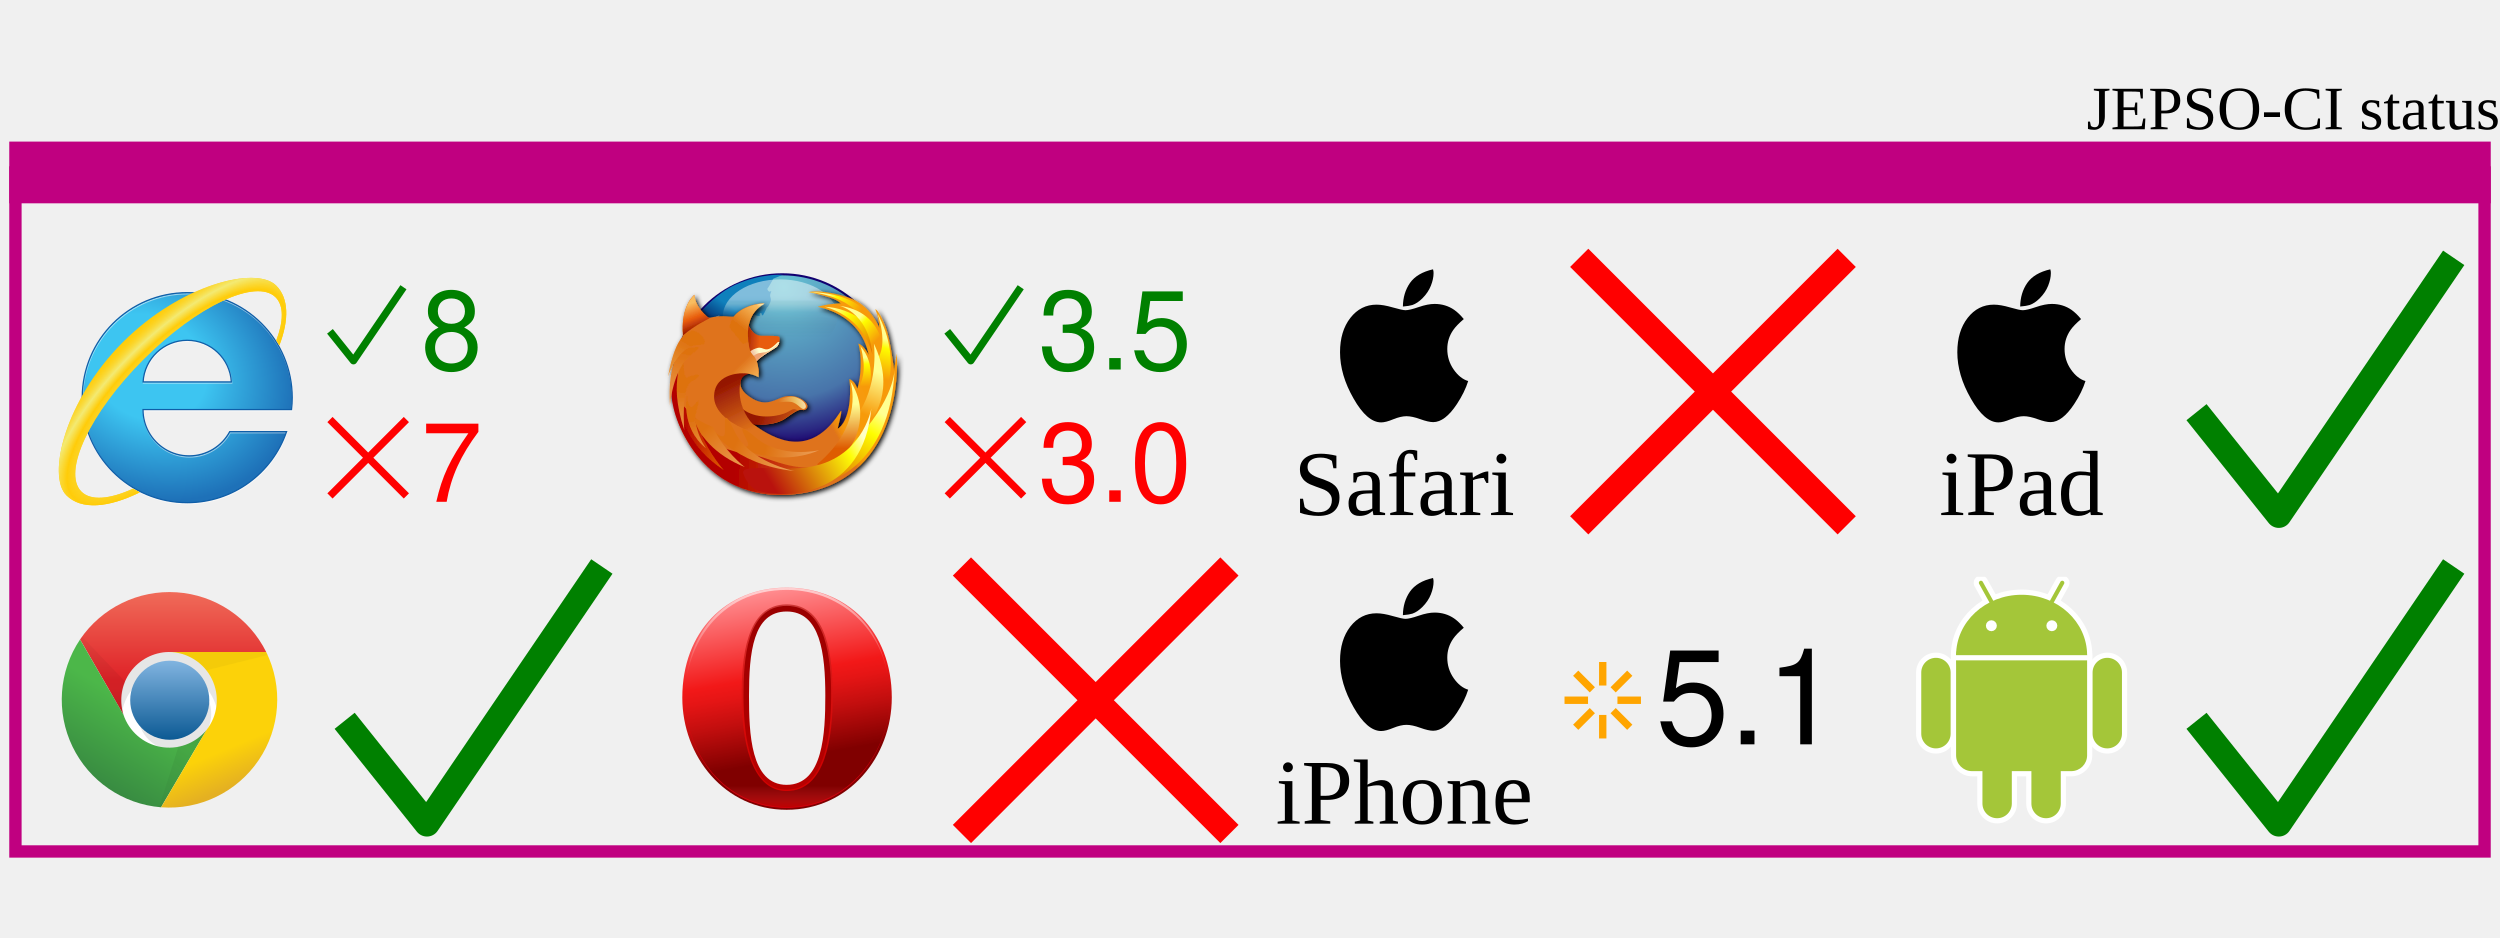
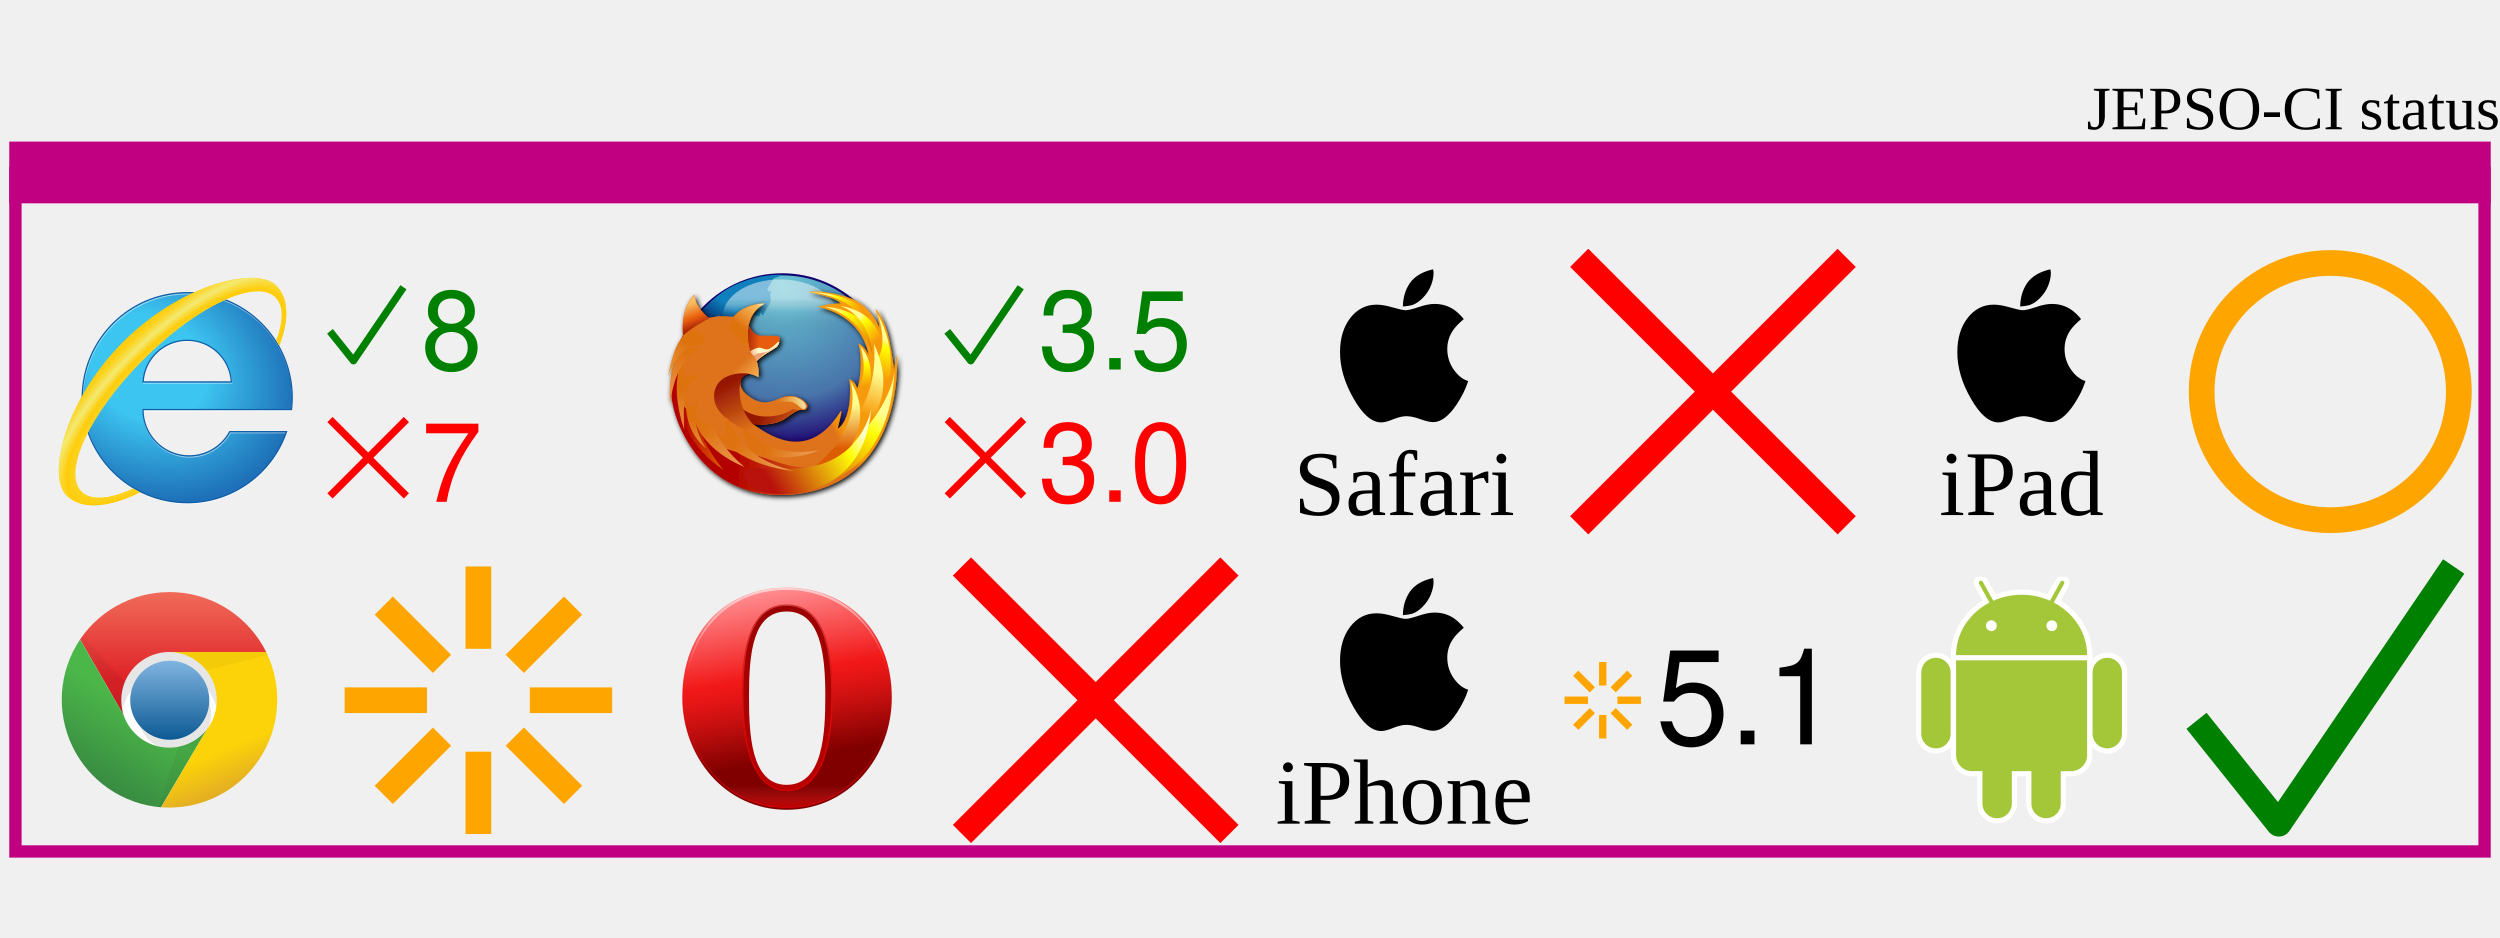
<svg xmlns="http://www.w3.org/2000/svg" xmlns:xlink="http://www.w3.org/1999/xlink" width="320" height="120" viewBox="0 0 405 130">
  <text x="405" y="10" style="font-size: 10; text-anchor: end">JEPSO-CI status</text>
  <line x1="1.5" x2="403.5" y1="17" y2="17" style="stroke: #C00080; stroke-width: 10px;" />
  <rect x="2.5" width="400" y="17" height="110" style="stroke: #C00080; stroke-width: 2px; fill: none;" />
  <svg x="2.5" y="27.5" width="400" height="100" viewBox="0 0 400 100">
    <svg x="5" y="5" width="40" height="40" viewBox="0 0 109.4 100.775">
      <defs>
        <radialGradient id="ie-logo-3275" gradientUnits="userSpaceOnUse" gradientTransform="matrix(0.869,0.4949,-0.4095,0.7191,90.1259,-29.9967)" cx="157.011" cy="169.838" r="175.426">
          <stop style="stop-color:#3DC5F1" offset="0.4" />
          <stop style="stop-color:#1E71B8" offset="1" />
        </radialGradient>
        <radialGradient id="ie-logo-3277" gradientUnits="userSpaceOnUse" gradientTransform="matrix(0.7101,0.7041,-1.8774,1.8936,417.7134,-296.0714)" cx="171.779" cy="195.98" r="78.794">
          <stop style="stop-color:#FFCC09" offset="0.6" />
          <stop style="stop-color:#F2ED7E;stop-opacity:0.96" offset="0.8" />
          <stop style="stop-color:#FFCC09;stop-opacity:0" offset="1" />
        </radialGradient>
        <radialGradient id="ie-logo-3279" gradientUnits="userSpaceOnUse" gradientTransform="matrix(0.7015,0.7127,-1.8844,1.8549,441.4625,-309.2913)" cx="188.84" cy="204.358" r="89.173">
          <stop style="stop-color:#F2ED7E;stop-opacity:0" offset="0.5" />
          <stop style="stop-color:#FFCC09" offset="0.7" />
          <stop style="stop-color:#F2ED7E;stop-opacity:0.9" offset="0.8" />
          <stop style="stop-color:#FFCC09;stop-opacity:0" offset="1" />
        </radialGradient>
      </defs>
      <g transform="translate(15.74869,-265.3015)">
        <g transform="matrix(0.3846221,0,0,0.3846221,-30.92626,239.595)">
          <g>
            <path style="fill:url(#ie-logo-3275)" d="m 204.013,271.924 c -20.214,0 -37.787,-11.293 -46.766,-27.908 -4.052,-7.502 -6.356,-16.09 -6.356,-25.215 v -0.244 h 0.005 106.233 64.823 c 0.508,-4.504 0.795,-9.072 0.795,-13.711 0,-66.792 -54.145,-120.935 -120.936,-120.935 -66.792,0 -120.937,54.144 -120.937,120.935 0,66.791 54.145,120.936 120.937,120.936 53.076,0 98.134,-34.207 114.413,-81.766 h -65.447 c -8.977,16.615 -26.552,27.908 -46.764,27.908 z m -2.201,-133.177 c 27.136,0 49.306,21.229 50.829,47.983 h -101.66 c 1.523,-26.754 23.694,-47.983 50.831,-47.983 z" />
            <g style="opacity:0.5">
              <path d="m 204.429,273.173 c -20.213,0 -37.786,-11.293 -46.766,-27.908 -4.052,-7.502 -6.356,-16.09 -6.356,-25.215 v -0.244 h 0.005 106.232 64.823 c 0.508,-4.504 0.795,-9.072 0.795,-13.711 0,-66.792 -54.145,-120.935 -120.936,-120.935 -66.791,0 -120.934,54.143 -120.934,120.935 0,66.791 54.145,120.936 120.936,120.936 53.076,0 98.134,-34.207 114.413,-81.766 h -65.447 c -8.978,16.615 -26.553,27.908 -46.765,27.908 z m -2.201,-133.177 c 27.136,0 49.306,21.229 50.829,47.983 h -101.66 c 1.524,-26.754 23.694,-47.983 50.831,-47.983 z" style="fill:none;stroke:#ffffff;stroke-width:1.5" />
            </g>
            <path d="m 204.013,271.924 c -20.214,0 -37.787,-11.293 -46.766,-27.908 -4.052,-7.502 -6.356,-16.09 -6.356,-25.215 v -0.244 h 0.005 106.233 64.823 c 0.508,-4.504 0.795,-9.072 0.795,-13.711 0,-66.792 -54.145,-120.935 -120.936,-120.935 -66.792,0 -120.937,54.144 -120.937,120.935 0,66.791 54.145,120.936 120.937,120.936 53.076,0 98.134,-34.207 114.413,-81.766 h -65.447 c -8.977,16.615 -26.552,27.908 -46.764,27.908 z m -2.201,-133.177 c 27.136,0 49.306,21.229 50.829,47.983 h -101.66 c 1.523,-26.754 23.694,-47.983 50.831,-47.983 z" style="fill:none;stroke:#0f5ea8;stroke-width:1.5" />
          </g>
          <path d="m 139.395,309.66 c -26.71,12.176 -48.584,14.281 -59.485,3.379 -22.308,-22.309 9.694,-90.48 71.479,-152.265 61.785,-61.784 129.958,-93.787 152.265,-71.479 9.521,9.522 9.119,27.415 0.759,49.583 1.224,1.896 2.398,3.824 3.518,5.789 11.229,-29.285 11.103,-54.192 -3.663,-68.957 -22.891,-22.891 -109.786,-1.605 -176.507,65.118 -66.723,66.723 -87.764,153.861 -65.12,176.506 17.253,17.254 48.578,14.289 84.533,-3.396 -2.651,-1.334 -5.243,-2.764 -7.779,-4.278 z" style="fill:#ffcc09" />
          <path style="fill:url(#ie-logo-3279)" d="m 139.395,309.66 c -26.71,12.176 -48.584,14.281 -59.485,3.379 -22.308,-22.309 9.694,-90.48 71.479,-152.265 61.785,-61.784 129.958,-93.787 152.265,-71.479 9.521,9.522 9.119,27.415 0.759,49.583 1.224,1.896 2.398,3.824 3.518,5.789 11.229,-29.285 11.103,-54.192 -3.663,-68.957 -22.891,-22.891 -109.786,-1.605 -176.507,65.118 -66.723,66.723 -87.764,153.861 -65.12,176.506 17.253,17.254 48.578,14.289 84.533,-3.396 -2.651,-1.334 -5.243,-2.764 -7.779,-4.278 z" />
        </g>
      </g>
    </svg>
    <svg x="50" y="0" width="50" height="50" viewBox="0 0 350 300" style="font-family: Helvetica;">
      <svg x="0" y="0" version="1.1" width="100" height="150" viewBox="0 0 60 60">
        <path d="M 4 34 L 20 54 L 54 4" style="stroke: green; stroke-width:5px; fill: none; stroke-linejoin: round" />
      </svg>
      <text x="110" y="125" style="font-size:125px; fill: green;">8</text>
      <svg x="0" y="150" version="1.1" height="150" width="100" viewBox="0 0 60 60">
        <path d="M 4 4 L 56 56 M 56 4 L 4 56" style="stroke: red; stroke-width:5px; fill: none; stroke-linejoin: round" />
      </svg>
      <text x="110" y="275" style="font-size:125px; fill: red;">7</text>
    </svg>
    <svg x="5" y="55" width="40" height="40" version="1.1" viewBox="0 0 256 256">
      <defs>
        <linearGradient id="blueFade" x1="0%" y1="0%" x2="0%" y2="100%">
          <stop offset="0%" stop-color="#81b4e0" />
          <stop offset="100%" stop-color="#0c5a94" />
        </linearGradient>
        <linearGradient id="redFade" gradientUnits="userSpaceOnUse" x1="128" y1="16" x2="128" y2="107">
          <stop offset="0%" stop-color="#f06b59" />
          <stop offset="100%" stop-color="#df2227" />
        </linearGradient>
        <linearGradient id="greenFade" gradientUnits="userSpaceOnUse" x1="72" y1="225" x2="118" y2="149">
          <stop offset="0%" stop-color="#388b41" />
          <stop offset="100%" stop-color="#4cb749" />
        </linearGradient>
        <linearGradient id="yellowFade" gradientUnits="userSpaceOnUse" x1="187" y1="220" x2="138" y2="102">
          <stop offset="0%" stop-color="#e4b022" />
          <stop offset="30%" stop-color="#fcd209" />
        </linearGradient>
        <linearGradient id="redShadow" gradientUnits="userSpaceOnUse" x1="80" y1="140" x2="80" y2="60">
          <stop offset="0%" stop-color="black" stop-opacity=".15" />
          <stop offset="30%" stop-color="black" stop-opacity=".06" />
          <stop offset="100%" stop-color="black" stop-opacity=".03" />
        </linearGradient>
        <linearGradient id="greenShadow" gradientUnits="userSpaceOnUse" x1="164" y1="161" x2="109" y2="217">
          <stop offset="0%" stop-color="black" stop-opacity=".15" />
          <stop offset="30%" stop-color="black" stop-opacity=".06" />
          <stop offset="100%" stop-color="black" stop-opacity=".03" />
        </linearGradient>
        <linearGradient id="yellowShadow" gradientUnits="userSpaceOnUse" x1="139" y1="179" x2="147" y2="100">
          <stop offset="0%" stop-color="black" stop-opacity=".15" />
          <stop offset="30%" stop-color="black" stop-opacity=".06" />
          <stop offset="100%" stop-color="black" stop-opacity=".03" />
        </linearGradient>
      </defs>
      <circle cx="128" cy="128" r="110" fill="white" />
      <path fill="black" fill-opacity=".1" d="M 198 148 A 70 70 0 0 0 58 148 L 78 148 A 50 50 0 0 1 178 148" />
      <circle fill="black" fill-opacity=".1" cx="133" cy="142" r="38" />
      <circle cx="50%" cy="50%" r="41" fill="url(#blueFade)" />
      <path fill="url(#redFade)" d="M 228 78 A 112 112 0 0 0 35 65 L 80 143 A 50 50 0 0 1 127 78" />
      <path fill="url(#greenFade)" d="M 35 65 A 112 112 0 0 0 119 239 L 166 159 A 50 50 0 0 1 80 143" />
      <path fill="url(#yellowFade)" d="M 119 239 A 112 112 0 0 0 228 78 L 127 78 A 50 50 0 0 1 166 159" />
      <path fill="url(#redShadow)" d="M 35 65 L 80 143 A 50 50 0 0 1 82 109 L 37 62" />
      <path fill="url(#greenShadow)" d="M 119 239 L 166 159 A 50 50 0 0 1 137 176 L 117 239" />
      <path fill="url(#yellowShadow)" d="M 228 78 L 127 78 A 50 50 0 0 1 166 97 L 230 81" />
    </svg>
    <svg x="50" y="50" version="1.1" width="50" height="50" viewBox="0 0 60 60">
-       <path d="M 4 34 L 20 54 L 54 4" style="stroke: green; stroke-width:5px; fill: none; stroke-linejoin: round" />
+       <path d="M 4 30 L 20 30 M 40 30 L 56 30 M 30 4 L 30 20 M 30 40 L 30 56 M 11.6 11.6 L 22.93 22.93 M 37.07 37.07 L 48.4 48.4 M 48.4 11.6 L 37.07 22.93 M 22.93 37.07 L 11.6 48.4" style="stroke: orange; stroke-width:5px; fill: none; stroke-linejoin: round">
+         <animateTransform attributeName="transform" begin="0s" dur="4s" type="rotate" from="0 30 30" to="360 30 30" repeatCount="indefinite" />
+       </path>
    </svg>
    <svg x="105" y="5" width="40" height="40" viewBox="0 0 132.72 127.219">
      <g>
        <g>
          <ellipse fill="#110070" cx="63.755" cy="59.375" rx="59.336" ry="59.375" />
          <radialGradient id="firefox-logo-61" cx="64.569" cy="7.227" r="104.221" fx="64.569" fy="7.227" gradientUnits="userSpaceOnUse">
            <stop offset="0" style="stop-color:#67C5D5" />
            <stop offset="0.576" style="stop-color:#4874AA" />
            <stop offset="0.749" style="stop-color:#2A2781" />
            <stop offset="0.815" style="stop-color:#1B006D" />
            <stop offset="1" style="stop-color:#596AAD" />
          </radialGradient>
          <ellipse fill="url(#firefox-logo-61)" cx="63.755" cy="59.375" rx="58.215" ry="58.254" />
          <g>
            <linearGradient id="firefox-logo-70" gradientUnits="userSpaceOnUse" x1="38" y1="19" x2="29" y2="33">
              <stop offset="0" style="stop-color:#0F80BC" />
              <stop offset="0.3" style="stop-color:#0A5F9E" />
              <stop offset="1" style="stop-color:#00145A" />
            </linearGradient>
            <path fill="url(#firefox-logo-70)" d="M38.752,6.095 c-10.573,4.747-18.551,14.531-18.551,14.531s0.938,2.145,1.265,1.987c0.33-0.156-2.361,5.628-0.386,5.954 c1.985,0.325,7.696-3.578,6.637-3.22c-1.056,0.356,0.595-2.112,0.595-2.112s2.972-1.318,1.214,0.202 c-1.743,1.511,2.318,0.187,2.255,0.496c-0.064,0.311,0.525,1.147,0.525,1.147s-1.393,1.494,0.406,0.892 c6.172-2.075,0.812,1.779,0.812,1.779l0.106,1.312l2.67,0.464l1.578-0.15c0,0,1.381-2.436,1.914-3.098 c0.535-0.663,1.028-3.284,1.028-3.284s0.803-0.084-0.213-0.468c-1.016-0.385,0.972-1.583,1.886-1.434l4.303-1.336 c0.138,0.068,0.292,0.103,0.47,0.082c0.985-0.114,0.489,1.603,1.294,2.25c0.796,0.644,2.627,1.264,3.283,0.469 c-0.784-0.594,0.674-2.011,0.86-0.751c0.187,1.249,0.767,0.723,0.767,0.723s1.543-2.654,2.036-4.177 c0.27,0.377,2.788-3.309,2.025-5.067c-0.771-1.78,0.479-3.456,0.34-3.715c-0.143-0.256-0.896,0.528-0.34,0.34 c0.561-0.192-1.589,0.772-1.874-2.061c-0.288-2.89-0.707,0.243-0.985,1.169c0.377,1.508,4.29-6.093,4.29-6.093l5.044-2.057 C64.006,0.873,52.525-0.088,38.752,6.095z" />
          </g>
          <linearGradient id="firefox-logo-71" gradientUnits="userSpaceOnUse" x1="62.652" y1="34.546" x2="62.652" y2="11.895">
            <stop offset="0" style="stop-color:#000000" stop-opacity="0" />
            <stop offset="0.6" style="stop-color:#C4E0E3" stop-opacity="0.2" />
            <stop offset="0.8" style="stop-color:#C4E0E3" />
            <stop offset="0.85" style="stop-color:#CDE5E8" />
            <stop offset="0.9" style="stop-color:#E8F4F7" />
            <stop offset="1" style="stop-color:#F2FAFC" />
          </linearGradient>
          <ellipse opacity="0.5" fill="url(#firefox-logo-71)" cx="62.652" cy="23.271" rx="30.825" ry="19.971" />
        </g>
        <filter id="blurshadow" x="-25%" y="-25%" width="150%" height="150%">
          <feGaussianBlur in="SourceAlpha" stdDeviation="1.5" result="blur" />
          <feOffset dx="1" dy="1" in="blur" result="shift" />
          <feMerge>
            <feMergeNode in="shift" />
            <feMergeNode in="SourceGraphic" />
          </feMerge>
        </filter>
        <g filter="url(#blurshadow)">
          <g>
            <linearGradient id="firefox-logo-74" gradientUnits="userSpaceOnUse" x1="64.478" y1="56.301" x2="78.466" y2="48.085">
              <stop offset="0" style="stop-color:#DF731B" />
              <stop offset="0.545" style="stop-color:#DF731B" />
              <stop offset="0.701" style="stop-color:#EC8811" />
              <stop offset="0.859" style="stop-color:#F4950B" />
              <stop offset="1" style="stop-color:#F79A09" />
            </linearGradient>
            <path fill="url(#firefox-logo-74)" d="M125.321,43.084l-1.426,9.15c0,0-2.039-16.94-4.538-23.273 c-3.83-9.704-5.534-9.626-5.545-9.612c2.565,6.519,2.1,10.021,2.1,10.021s-4.545-12.387-16.562-16.328 c-14.232-4.665-21.482-2.979-21.428-2.914c0.054,0.066,14.709,2.562,17.308,6.133c0,0-6.225,0-12.42,1.785 c-0.28,0.08,22.793,2.882,27.51,25.938c0,0-2.529-5.277-5.657-6.173c2.057,6.258,1.529,18.133-0.43,24.035 c-0.252,0.759-0.51-3.281-4.369-5.021c1.236,8.857-0.074,22.905-6.219,26.775c-0.479,0.301,3.852-13.868,0.871-8.39 c-17.797,27.287-38.956,11.04-47.538,5.249c6.888,1.688,14.205,0.472,18.441-2.423c4.275-2.922,6.804-5.058,9.075-4.553 c2.27,0.507,3.781-1.771,2.018-3.792c-1.765-2.025-6.051-4.808-11.849-3.291c-4.089,1.071-9.156,5.595-16.891,1.014 c-6.599-3.91-6.554-7.085-6.554-9.108c0-2.024,1.8-5.1,5.076-4.595c2.934,0.453,1.388-1.27,4.545,0 c0.86,0.346-0.086-4.129-1.31-6.996c2.357-4.919,10.004-6.381,10.575-6.812c1.034-0.782,0.465-1.172,0.818-2.35 c0.33-1.097,0.541-4.062-8.017-3.243c-3.938,0.377-6.443-4.726-7.264-5.965c0.266-1.577,0.693-3.018,1.271-4.338 c0.587-1.203,1.228-2.305,1.868-3.139c0.2-0.261,0.374-0.49,0.532-0.703c1.276-1.488,2.842-2.76,4.722-3.818 c0.981-0.554-10.969-0.035-16.346,6.974c-1.443,0.188-3.423-0.228-5.636-0.228c-2.774,0-4.953,0.303-6.97,0.81 c-0.323,0.081-0.844,0.037-1.481-0.115c-1.775-1.839-6.797-6.259-7.027-12.254c0,0-7.302,5.612-6.209,20.912 c-0.096,8.461-2.594,6.042-3.879,10.634c-0.598,2.176,0.899,3.815,0.899,3.879c-0.002,0.033,1.796-1.946,1.796-1.946 s-11.323,19.617,3.3,44.66c12.604,21.589,33.755,31.13,55.703,29.272c3.839-0.25,7.706-0.822,11.564-1.754 C130.881,104.828,125.321,43.084,125.321,43.084z" />
          </g>
          <linearGradient id="firefox-logo-75" gradientUnits="userSpaceOnUse" x1="41.839" y1="36.962" x2="52.697" y2="37.892">
            <stop offset="0.011" style="stop-color:#941403" />
            <stop offset="0.897" style="stop-color:#E85C0A" />
          </linearGradient>
          <path fill="url(#firefox-logo-75)" d="M45.469,27.61c0,0,2.21,6.039,7.167,6.019 c9.457-0.038,9.646,0.093,9.707,1.243c0.188,3.5-1.54,4.647-2.201,5.145c-0.663,0.497-9.668,5.718-9.999,7.211 C49.812,48.72,39.752,33.03,39.752,33.03L45.469,27.61z" />
          <linearGradient id="firefox-logo-77" gradientUnits="userSpaceOnUse" x1="48.731" y1="44.32" x2="51.856" y2="42.945">
            <stop offset="0" style="stop-color:#F2C8A9" />
            <stop offset="1" style="stop-color:#FFFFCC" />
          </linearGradient>
          <path fill="url(#firefox-logo-77)" d="M60.143,40.017c0.502-0.378,1.616-1.137,2.042-3.011 c-0.311,0.126-0.34-0.23-0.707-0.076c-6.955,7.255-7.221,2.203-11.017,3.22c-3.46,0.947-4.237,2.246-4.383,2.347 c0.051,0.073,0.104,0.148,0.155,0.221c0.997,0.506,1.953,2.122,2.671,3.564c0.702,0.836,1.173,1.248,1.241,0.945 C50.475,45.734,59.48,40.513,60.143,40.017z" />
          <linearGradient id="firefox-logo-78" gradientUnits="userSpaceOnUse" x1="38.768" y1="82.582" x2="91.339" y2="84.747">
            <stop offset="0" style="stop-color:#B30000" />
            <stop offset="1" style="stop-color:#DF731B" />
          </linearGradient>
          <path fill="url(#firefox-logo-78)" d="M8.18,45.782C6.76,48.761-2.352,64.159,12.519,89.787 c14.552,25.084,39.737,33.276,65.45,27.71c7.34-1.588,15.803-7.331,21.196-11.545c-3.465-8.74-1.414-8.412-3.271-7.262 c-20.714,12.823-37.18,0.174-49.924-1.443C-0.913,91.305,8.345,45.689,8.345,45.689L8.18,45.782z" />
          <linearGradient id="firefox-logo-79" gradientUnits="userSpaceOnUse" x1="51.278" y1="74.424" x2="78.689" y2="84.212">
            <stop offset="0" style="stop-color:#941403" />
            <stop offset="1" style="stop-color:#DF731B" />
          </linearGradient>
          <path fill="url(#firefox-logo-79)" d="M47.219,80.933c4.419,1.325,14.06,0.183,18.201-2.897 c2.79-2.074,4.898-3.638,6.671-4.292c-3.134-2.129-3.184,0.889-9.774,2.415c-13.728,3.185-20.393-3.695-20.393-3.695 c0.972,5.444,4.372,8.095,5.902,9.036C47.42,81.14,47.207,80.929,47.219,80.933z" />
          <linearGradient id="firefox-logo-80" gradientUnits="userSpaceOnUse" x1="6.106" y1="87.057" x2="32.828" y2="87.057" gradientTransform="matrix(0.9988 0.049 -0.049 0.9988 4.7153 -1.2399)">
            <stop offset="0.056" style="stop-color:#B30000" />
            <stop offset="1" style="stop-color:#DE5C01" />
          </linearGradient>
          <path fill="url(#firefox-logo-80)" d="M32.332,105.794c0,0-11.428-12.896-14.618-27.338 c-4.704-4.443-8.042-8.2-10.259-10.917C8.735,77.816,13.975,93.771,32.332,105.794z" />
          <linearGradient id="firefox-logo-81" gradientUnits="userSpaceOnUse" x1="209.723" y1="-130.659" x2="224.261" y2="-85.619" gradientTransform="matrix(0.9929 0.1186 -0.1186 0.9929 -207.2682 181.2932)">
            <stop offset="0.056" style="stop-color:#DE7210" />
            <stop offset="1" style="stop-color:#F6C08F" />
          </linearGradient>
          <path fill="url(#firefox-logo-81)" d="M22.799,94.082c0,0-7.887-11.228-4.93-20.762 c2.66-8.571-0.565-3.472-2.441-1.64c-1.895,1.851-2.869-5.464-2.821-6.307c0.003-0.018,0.001-0.026-0.001-0.027 C12.487,65.321,8.852,82.872,22.799,94.082z" />
          <linearGradient id="firefox-logo-82" gradientUnits="userSpaceOnUse" x1="12.471" y1="61.107" x2="12.471" y2="111.455" gradientTransform="matrix(0.999 0.0448 -0.0448 0.999 3.2321 -0.6968)">
            <stop offset="0.056" style="stop-color:#DE7210" />
            <stop offset="1" style="stop-color:#F6C08F" />
          </linearGradient>
          <path fill="url(#firefox-logo-82)" d="M11.115,84.294c0,0-1.798-22.788,3.885-26.009 c9.025-5.115,0.753-3.919-1.864-2.499c-2.645,1.433-2.4-8-2.026-8.896C11.477,46.007,1.795,55.808,11.115,84.294z" />
          <path fill="#A40000" d="M50.601,17.239c0,0-7.145,7.257-7.092,7.282c0.054,0.026,0.205,9.315,0.438,11.948 c0.856,1.011,3.524,7.588,1.482,6.128c-2.086-1.49-0.582-1.522-0.4-0.765c0.005,0.025,0.005,0.037,0,0.037 C44.891,41.933,39.844,30.946,50.601,17.239z" />
          <linearGradient id="firefox-logo-83" gradientUnits="userSpaceOnUse" x1="18.348" y1="30.846" x2="12.886" y2="16.85">
            <stop offset="0.011" style="stop-color:#941403" />
            <stop offset="0.472" style="stop-color:#E85C0A" />
            <stop offset="1" style="stop-color:#F9BD5F" />
          </linearGradient>
          <path fill="url(#firefox-logo-83)" d="M16.613,11.647c0,0-7.594,5.825-6.143,21.805 c5.878-5.277,14.19-9.222,14.19-9.222C23.265,23.352,16.866,18.233,16.613,11.647z" />
          <linearGradient id="firefox-logo-84" gradientUnits="userSpaceOnUse" x1="41.704" y1="34.058" x2="54.792" y2="16.853">
            <stop offset="0.197" style="stop-color:#DE7210" />
            <stop offset="0.843" style="stop-color:#F9BD5F" />
            <stop offset="1" style="stop-color:#FFFCCF" />
          </linearGradient>
          <path fill="url(#firefox-logo-84)" d="M35.328,29.122l11.406,14.185c-3.291-13.93-0.761-22.288,7.34-26.847 C55.273,15.784,37.149,16.703,35.328,29.122z" />
          <linearGradient id="firefox-logo-85" gradientUnits="userSpaceOnUse" x1="34.784" y1="57.541" x2="48.052" y2="84.079">
            <stop offset="0.017" style="stop-color:#941403" />
            <stop offset="1" style="stop-color:#DF731B" />
          </linearGradient>
          <path fill="url(#firefox-logo-85)" d="M27.292,64.164C29.237,51.908,46.294,53.71,46.294,53.71 c-0.761,0.565-3.683,0.903-4.52,3.241c-2.762,7.719-0.128,24.581,17.078,31.653C60.667,89.352,24.418,82.276,27.292,64.164z" />
          <linearGradient id="firefox-logo-86" gradientUnits="userSpaceOnUse" x1="54.825" y1="41.267" x2="58.139" y2="44.27">
            <stop offset="0" style="stop-color:#EEA272" />
            <stop offset="1" style="stop-color:#FFFFCC" />
          </linearGradient>
          <path fill="url(#firefox-logo-86)" d="M62.087,37.338c-0.084-0.015-0.158-0.013-0.195,0.037 c-0.21,0.281-1.021,1.239-2.95,2.81c-3.583,2.915-5.093,2.177-7.762,2.774c-1.215,0.271-2.37,1.087-3.148,1.741 c0.315,0.509,0.609,1.057,0.871,1.582c0.702,0.836,1.173,1.248,1.241,0.945c0.331-1.493,9.336-6.714,9.999-7.211 C60.613,39.663,61.611,38.962,62.087,37.338z" />
          <linearGradient id="firefox-logo-87" gradientUnits="userSpaceOnUse" x1="35.5" y1="48.361" x2="50.721" y2="63.893">
            <stop offset="0.197" style="stop-color:#DF731B" />
            <stop offset="0.843" style="stop-color:#F9BD5F" />
            <stop offset="1" style="stop-color:#FFFCCF" />
          </linearGradient>
          <path fill="url(#firefox-logo-87)" d="M51.09,55.865c0.1-2.59-0.081-8.881-2.774-11.611 c-2.057-2.085-2.54-4.474-2.816-7.201c-22.363,8.353-25.556,19.272-23.32,18.917C40.066,53.135,45.094,52.788,51.09,55.865z" />
          <linearGradient id="firefox-logo-88" gradientUnits="userSpaceOnUse" x1="847.471" y1="-1065.021" x2="847.471" y2="-1007.958" gradientTransform="matrix(0.9673 0.2537 -0.2537 0.9673 -1076.666 855.2322)">
            <stop offset="0.056" style="stop-color:#DE7210" />
            <stop offset="1" style="stop-color:#F6C08F" />
          </linearGradient>
          <path fill="url(#firefox-logo-88)" d="M3.411,71.171c0,0,1.554-20.192,11.661-27.582 c7.935-5.805,1.773-3.696-1.291-3.456c-3.231,0.256-4.954,2.221-4.331,1.498c0.027-0.03,0.036-0.047,0.031-0.055 C9.375,41.451,1.897,47.726,3.411,71.171z" />
          <linearGradient id="firefox-logo-89" gradientUnits="userSpaceOnUse" x1="15.856" y1="36.413" x2="-3.437" y2="67.833" gradientTransform="matrix(0.9897 -0.0801 0.0949 1.1727 -3.8203 -4.9468)">
            <stop offset="0.056" style="stop-color:#DE7210" />
            <stop offset="1" style="stop-color:#F2C06E" />
          </linearGradient>
          <path fill="url(#firefox-logo-89)" d="M2.347,55.658c0,0,5.416-17.192,16.362-17.047 c7.259,0.097,1.501-6.134-0.695-7.081c-2.291-0.981-2.839-0.943-3.374-0.469C13.838,31.771,6.636,31.497,2.347,55.658z" />
          <linearGradient id="firefox-logo-90" gradientUnits="userSpaceOnUse" x1="80.929" y1="67.845" x2="60.433" y2="71.76">
            <stop offset="0.005" style="stop-color:#FFFAEE" />
            <stop offset="0.467" style="stop-color:#ECC267" />
            <stop offset="0.892" style="stop-color:#E07820" />
            <stop offset="1" style="stop-color:#DF731B" />
          </linearGradient>
          <path fill="url(#firefox-logo-90)" d="M76.185,72.486c0.823-0.807,0.249-3.903-4.924-5.78 c-4.694-1.705-12.021,2.63-14.195,3.486c0,0,8.299-1.555,11.411-1.037C72.695,69.857,74.177,74.456,76.185,72.486z" />
          <linearGradient id="firefox-logo-91" gradientUnits="userSpaceOnUse" x1="-411.273" y1="427.628" x2="-411.273" y2="475.32" gradientTransform="matrix(0.992 0.1261 -0.1261 0.992 477.0624 -332.3914)">
            <stop offset="0.056" style="stop-color:#DE7210" />
            <stop offset="1" style="stop-color:#F2C06E" />
          </linearGradient>
        </g>
        <g id="Fire">
          <linearGradient id="firefox-logo-110" gradientUnits="userSpaceOnUse" x1="88.331" y1="117.368" x2="117.265" y2="72.741">
            <stop offset="0" style="stop-color:#DE5C01" />
            <stop offset="0.736" style="stop-color:#FEFD00" />
            <stop offset="0.961" style="stop-color:#FFFF92" />
          </linearGradient>
          <path fill="url(#firefox-logo-110)" d="M124.199,50.76c0,0,0.771,17.288-23.244,41.304 c-2.669,2.668-17.16,16.244-16.65,20.317C84.484,113.82,122.326,106.576,124.199,50.76z" />
          <linearGradient id="firefox-logo-111" gradientUnits="userSpaceOnUse" x1="105.157" y1="22.738" x2="86.211" y2="14.417">
            <stop offset="0" style="stop-color:#F79A09" />
            <stop offset="0.736" style="stop-color:#FEFD00" />
            <stop offset="0.961" style="stop-color:#FFFF92" />
          </linearGradient>
          <path fill="url(#firefox-logo-111)" d="M77.64,10.096c28.926,2.222,34.528,23.021,34.53,21.748 C112.243,11.624,84.726,10.089,77.64,10.096z" />
          <linearGradient id="firefox-logo-112" gradientUnits="userSpaceOnUse" x1="117.882" y1="41.729" x2="91.359" y2="17.106">
            <stop offset="0" style="stop-color:#DE5C01" />
            <stop offset="0.736" style="stop-color:#FEFD00" />
            <stop offset="0.961" style="stop-color:#FFFF92" />
          </linearGradient>
          <path fill="url(#firefox-logo-112)" d="M86.449,18.003c0,0,20.053,4.099,25.709,25.354 c0.75,2.815-2.416-17.267-1.439-15.361C111.694,29.912,102.648,18.638,86.449,18.003z" />
          <linearGradient id="firefox-logo-113" gradientUnits="userSpaceOnUse" x1="1.14" y1="145.445" x2="-9.966" y2="133.959" gradientTransform="matrix(0.9996 -0.0282 0.0282 0.9996 104.7769 -104.6242)">
            <stop offset="0" style="stop-color:#F79A09" />
            <stop offset="0.736" style="stop-color:#FEFD00" />
            <stop offset="0.961" style="stop-color:#FFFF92" />
          </linearGradient>
          <path fill="url(#firefox-logo-113)" d="M94.464,17.483c0,0,18.11,3.775,18.29,32.509 c0.127,20.338,3.141,7.635,6.131,3.064c2.578-3.948,0.816-8.76,0.754-8.748c-0.01,0.003-1.305-3.743-0.432-2.156 c0.039,0.07-1.216-1.034-1.207-1.035C118.201,41.087,117.303,20.465,94.464,17.483z" />
          <linearGradient id="firefox-logo-114" gradientUnits="userSpaceOnUse" x1="113.436" y1="55.834" x2="119.687" y2="34.332">
            <stop offset="0" style="stop-color:#F79A09" />
            <stop offset="0.736" style="stop-color:#FEFD00" />
            <stop offset="0.961" style="stop-color:#FFFF92" />
          </linearGradient>
          <path fill="url(#firefox-logo-114)" d="M114.857,21.376c0,0,6.505,16.945-0.389,25.371 c-2.25,2.75-2.502,16.839,0.247,15.545c2.756-1.296,2.157,7.481,1.796,8.48c-0.008,0.019-0.01,0.028-0.006,0.031 C116.685,70.914,130.097,49.143,114.857,21.376z" />
          <linearGradient id="firefox-logo-115" gradientUnits="userSpaceOnUse" x1="-51.966" y1="212.788" x2="-52.194" y2="196.434" gradientTransform="matrix(0.9992 -0.0412 0.0412 0.9992 151.8961 -153.906)">
            <stop offset="0" style="stop-color:#F79A09" />
            <stop offset="0.736" style="stop-color:#FEFD00" />
            <stop offset="0.961" style="stop-color:#FFFF92" />
          </linearGradient>
          <path fill="url(#firefox-logo-115)" d="M105.814,39.215c0,0,4.095,11.989-0.193,20.56l3.244,7.245 C111.244,61.176,114.273,48.817,105.814,39.215z" />
          <linearGradient id="firefox-logo-116" gradientUnits="userSpaceOnUse" x1="-172.721" y1="332.082" x2="-161.456" y2="309.893" gradientTransform="matrix(0.9975 -0.0707 0.0707 0.9975 254.6004 -268.4704)">
            <stop offset="0" style="stop-color:#F79A09" />
            <stop offset="0.961" style="stop-color:#FFFF92" />
          </linearGradient>
          <path fill="url(#firefox-logo-116)" d="M113.016,37.789c0,0,2.832,19.03-7.387,36.208 c0.158,3.973-0.539,7.569-1.496,10.532c0.445,0.586,1.041,0.987,1.827,1.057c-0.347,0.32-0.692,0.62-1.026,0.904 c-0.614,0.271-1.243,0.558-1.852,0.853c-0.13,0.303-0.261,0.597-0.389,0.879c0.68-0.477,1.438-1.056,2.24-1.731 c2.087-0.922,3.965-1.638,3.961-1.642c0,0-0.383,0.143-1.303,0.478c-0.619,0.225-1.16,0.301-1.632,0.259 C113.851,78.394,124.665,62.311,113.016,37.789z M101.109,88.379c-0.902,0.529-1.558,1.025-1.698,1.408 c-0.103,0.279,0.512,0.118,1.575-0.479C101.041,88.989,101.086,88.676,101.109,88.379z" />
          <linearGradient id="firefox-logo-117" gradientUnits="userSpaceOnUse" x1="99.206" y1="87.747" x2="100.721" y2="63.169" gradientTransform="matrix(0.9975 -0.0707 0.0707 0.9975 -10.9669 13.6507)">
            <stop offset="0" style="stop-color:#DE5C01" />
            <stop offset="0.961" style="stop-color:#FFFF92" />
          </linearGradient>
          <path fill="url(#firefox-logo-117)" d="M100.412,58.065c0,0,8.057,22.932-17.693,44.432 c-1.519,1.269,10.452,0.726,11.5,0.25c3.086-1.402,6.733-10.757,6.303-9.637C100.095,94.229,112.479,76.574,100.412,58.065z" />
          <linearGradient id="firefox-logo-118" gradientUnits="userSpaceOnUse" x1="58.369" y1="113.859" x2="105.875" y2="85.465">
            <stop offset="0" style="stop-color:#B9120D" />
            <stop offset="0.8" style="stop-color:#FEFD07" />
            <stop offset="1" style="stop-color:#FFFFC7" />
          </linearGradient>
          <path fill="url(#firefox-logo-118)" d="M111.68,72.61c0,0-4.86,29.744-38.461,32.137 c-13.157,0.938-32.048-2.141-30.375,2.877c0.519,1.556,2.992,8.043,8.636,9.548C66.755,121.247,107.395,119.913,111.68,72.61z " />
        </g>
        <g>
          <linearGradient id="firefox-logo-119" gradientUnits="userSpaceOnUse" x1="54.24" y1="93.582" x2="102.907" y2="100.176" gradientTransform="matrix(0.9951 0.0989 -0.0989 0.9951 10.3843 -6.0754)">
            <stop offset="0" style="stop-color:#DE7210" />
            <stop offset="1" style="stop-color:#F6C08F" />
          </linearGradient>
          <path fill="url(#firefox-logo-119)" d="M83.657,95.119c0,0-20.559,4.697-33.878-6.641 c-12.187-10.377-6.141-1.643-4.488,2.665c1.698,4.418-7.853,1.042-9.289,0.332C34.571,90.774,58.625,105.859,83.657,95.119z" />
          <linearGradient id="firefox-logo-120" gradientUnits="userSpaceOnUse" x1="39.013" y1="89.89" x2="95.522" y2="107.65" gradientTransform="matrix(0.9895 0.1448 -0.1448 0.9895 14.2829 -5.8352)">
            <stop offset="0" style="stop-color:#DE7210" />
            <stop offset="1" style="stop-color:#F6C08F" />
          </linearGradient>
          <path fill="url(#firefox-logo-120)" d="M70.408,106.325c0,0-24.525-4.82-32.29-21.438 c-6.635-14.197-4.879-3.779-5.178,0.962c-0.314,4.877-7.191-1.783-8.11-2.942c-0.026-0.028-0.044-0.047-0.046-0.042 C24.647,82.955,37.433,102.999,70.408,106.325z" />
          <linearGradient id="firefox-logo-121" gradientUnits="userSpaceOnUse" x1="-601.467" y1="628.961" x2="-574.597" y2="680.404" gradientTransform="matrix(0.9837 -0.1799 0.1799 0.9837 500.9515 -643.7268)">
            <stop offset="0" style="stop-color:#DE7210" />
            <stop offset="1" style="stop-color:#F6C08F" />
          </linearGradient>
          <path fill="url(#firefox-logo-121)" d="M43.617,104.176c0,0-11.714-9.073-16.995-21.514 c-4.438-1.542-10.339-5.067-10.456-5.67C18.041,86.659,27.912,97.946,43.617,104.176z" />
        </g>
      </g>
    </svg>
    <svg x="150" y="0" width="50" height="50" viewBox="0 0 350 300" style="font-family: Helvetica;">
      <svg x="0" y="0" version="1.1" width="100" height="150" viewBox="0 0 60 60">
        <path d="M 4 34 L 20 54 L 54 4" style="stroke: green; stroke-width:5px; fill: none; stroke-linejoin: round" />
      </svg>
      <text x="110" y="125" style="font-size:125px; fill: green;">3.5</text>
      <svg x="0" y="150" version="1.1" height="150" width="100" viewBox="0 0 60 60">
        <path d="M 4 4 L 56 56 M 56 4 L 4 56" style="stroke: red; stroke-width:5px; fill: none; stroke-linejoin: round" />
      </svg>
      <text x="110" y="275" style="font-size:125px; fill: red;">3.0</text>
    </svg>
    <svg x="105" y="55" width="40" height="40" viewBox="0 0 256 256">
      <linearGradient gradientUnits="userSpaceOnUse" id="opera-logo-5" x1="108.665" x2="148.682" y1="14.821" y2="241.771">
        <stop offset="0" stop-color="#FF8C8F" />
        <stop offset="0.38" stop-color="#F21818" />
        <stop offset="0.446" stop-color="#E51515" />
        <stop offset="0.568" stop-color="#C20E0E" />
        <stop offset="0.732" stop-color="#8A0202" />
        <stop offset="0.761" stop-color="#800000" />
      </linearGradient>
      <path d="M127.58,219.93c38.093,0,41.525-57.701,41.525-96.527,0-44.688-6.686-93.438-41.525-93.438-34.833,0-40.667,51.831-40.667,93.438-0.005,38.47,3.117,96.53,40.667,96.53zm-0.01-208.72c62.368,0,109.04,45.103,109.04,114.12,0,60.942-44.215,116.26-109.03,116.26-64.187,0-108.17-55.332-108.17-116.26-0.001-68.47,45.227-114.12,108.16-114.12z" fill="url(#opera-logo-5)" />
      <linearGradient gradientUnits="userSpaceOnUse" id="opera-logo-6" x1="127.776" x2="127.776" y1="216.71" y2="239.295">
        <stop offset="0" stop-color="#FF444C" stop-opacity="0" />
        <stop offset="0.237" stop-color="#FF393F" stop-opacity="0.237" />
        <stop offset="0.671" stop-color="#FF1B1E" stop-opacity="0.671" />
        <stop offset="1" stop-color="#F00" />
      </linearGradient>
      <path d="M191.99,216.63c-16.223,14.319-37.636,22.453-64.411,22.453-26.537,0-47.842-8.134-64.021-22.453l54.895-0.132c2.813,0.777,5.849,1.185,9.126,1.185,3.324,0,6.4-0.271,9.246-1.048h55.16z" fill="url(#opera-logo-6)" opacity="0.5" />
      <linearGradient gradientUnits="userSpaceOnUse" id="opera-logo-7" x1="126.991" x2="129.357" y1="217.542" y2="24.048">
        <stop offset="0" stop-color="#E60000" />
        <stop offset="0.357" stop-color="#DC0B0A" />
        <stop offset="0.981" stop-color="#C02825" />
        <stop offset="1" stop-color="#BF2926" />
      </linearGradient>
      <path d="M127.56,217.11c-38.832,0-40.449-55.159-40.449-93.828,0-45.36,4.392-88.925,40.449-88.925,36.061,0,41.547,44.113,41.547,88.88-0.01,38.74-2.17,93.87-41.55,93.87zm0.01-188.49c-42.417,0-46.658,56.642-46.658,94.636,0,43.015,8.46,98.88,46.658,98.88,40.686,0,47.812-55.944,47.812-98.88,0-37.389-4.52-94.638-47.81-94.638z" fill="url(#opera-logo-7)" opacity="0.8" />
      <linearGradient gradientUnits="userSpaceOnUse" id="opera-logo-8" x1="128.297" x2="128.297" y1="216.157" y2="25.654">
        <stop offset="0" stop-color="#B80000" />
        <stop offset="1" stop-color="#900" />
      </linearGradient>
      <path d="M127.58,215.73c-37.526,0-39.021-54.272-39.021-92.309,0-44.63,4.177-87.418,39.021-87.418,34.847,0,40.107,43.33,40.107,87.373-0.01,38.10-2.05,92.35-40.11,92.35zm0.01-185.56c-41.763,0-44.731,56.157-44.731,93.224,0,42.318,7.048,97.28,44.731,97.28,39.314,0,46.143-55.04,46.143-97.28,0-36.472-4.31-93.225-46.14-93.225z" fill="url(#opera-logo-8)" />
      <linearGradient gradientUnits="userSpaceOnUse" id="opera-logo-13" x1="22.349" x2="234.41" y1="182.15" y2="182.15">
        <stop offset="0" stop-color="#E8000F" />
        <stop offset="1" stop-color="#E0000F" />
      </linearGradient>
      <path d="M22.349,124.62c0,58.949,40.173,115.07,105.47,115.07,65.771,0,106.59-57.72,106.59-115.07,0,56.832-41.77,114.15-106.59,114.15-64.334-0.01-105.47-55.75-105.47-114.15z" fill="url(#opera-logo-13)" opacity="0.8" />
      <linearGradient gradientUnits="userSpaceOnUse" id="opera-logo-14" x1="128.261" x2="128.261" y1="104.655" y2="1.642">
        <stop offset="0" stop-color="#FFF" stop-opacity="0" />
        <stop offset="1" stop-color="#FFF" />
      </linearGradient>
      <path d="M22.737,121.94c0-48.528,33.292-108.32,104.84-108.32,59.595,0,106.21,46.224,106.21,108.32,0-62.712-42.592-110.57-106.21-110.57-64.115-0.007-104.84,46.55-104.84,110.57z" fill="url(#opera-logo-14)" opacity="0.65" />
    </svg>
    <svg x="150" y="50" version="1.1" height="50" width="50" viewBox="0 0 60 60">
      <path d="M 4 4 L 56 56 M 56 4 L 4 56" style="stroke: red; stroke-width:5px; fill: none; stroke-linejoin: round" />
    </svg>
    <svg x="205" y="5" width="40" height="25" version="1.0" viewBox="0 0 101 121">
      <path d="m 28.709,28.63 c 3.516,0 7.758,0.726 12.727,2.179 5.015,1.454 8.343,2.18 9.984,2.18 2.109,0 5.555,-0.82 10.336,-2.461 4.781,-1.64 8.93,-2.461 12.445,-2.461 5.766,0 10.899,1.547 15.399,4.641 2.531,1.781 5.039,4.195 7.523,7.242 -3.75,3.188 -6.492,6.024 -8.226,8.508 -3.141,4.5 -4.711,9.469 -4.711,14.906 0,5.953 1.664,11.32 4.992,16.102 3.328,4.781 7.125,7.804 11.392,9.07 -1.783,5.766 -4.736,11.794 -8.861,18.074 -6.234,9.42 -12.422,14.13 -18.562,14.13 -2.438,0 -5.813,-0.77 -10.125,-2.32 -4.266,-1.55 -7.875,-2.32 -10.828,-2.32 -2.954,0 -6.399,0.8 -10.336,2.39 -3.891,1.64 -7.055,2.46 -9.493,2.46 -7.359,0 -14.578,-6.23 -21.656,-18.7 C 3.631,89.919 0.092,77.825 0.092,65.966 0.092,54.95 2.787,45.974 8.178,39.036 13.615,32.098 20.459,28.63 28.709,28.63 M 73.006,0.927 c 0.187,0.609 0.305,1.149 0.352,1.617 0.046,0.469 0.07,0.938 0.07,1.406 0,3 -0.703,6.281 -2.109,9.844 -1.407,3.562 -3.633,6.867 -6.68,9.914 -2.625,2.578 -5.227,4.312 -7.805,5.203 -1.64,0.516 -4.125,0.914 -7.453,1.195 0.094,-7.125 1.945,-13.289 5.555,-18.492 3.656,-5.203 9.679,-8.765 18.07,-10.687" />
    </svg>
    <text x="225" y="45" style="font-size: 15px; text-anchor: middle">Safari</text>
    <svg x="250" y="0" version="1.1" height="50" width="50" viewBox="0 0 60 60">
      <path d="M 4 4 L 56 56 M 56 4 L 4 56" style="stroke: red; stroke-width:5px; fill: none; stroke-linejoin: round" />
    </svg>
    <svg x="205" y="55" width="40" height="25" version="1.0" viewBox="0 0 101 121">
      <path d="m 28.709,28.63 c 3.516,0 7.758,0.726 12.727,2.179 5.015,1.454 8.343,2.18 9.984,2.18 2.109,0 5.555,-0.82 10.336,-2.461 4.781,-1.64 8.93,-2.461 12.445,-2.461 5.766,0 10.899,1.547 15.399,4.641 2.531,1.781 5.039,4.195 7.523,7.242 -3.75,3.188 -6.492,6.024 -8.226,8.508 -3.141,4.5 -4.711,9.469 -4.711,14.906 0,5.953 1.664,11.32 4.992,16.102 3.328,4.781 7.125,7.804 11.392,9.07 -1.783,5.766 -4.736,11.794 -8.861,18.074 -6.234,9.42 -12.422,14.13 -18.562,14.13 -2.438,0 -5.813,-0.77 -10.125,-2.32 -4.266,-1.55 -7.875,-2.32 -10.828,-2.32 -2.954,0 -6.399,0.8 -10.336,2.39 -3.891,1.64 -7.055,2.46 -9.493,2.46 -7.359,0 -14.578,-6.23 -21.656,-18.7 C 3.631,89.919 0.092,77.825 0.092,65.966 0.092,54.95 2.787,45.974 8.178,39.036 13.615,32.098 20.459,28.63 28.709,28.63 M 73.006,0.927 c 0.187,0.609 0.305,1.149 0.352,1.617 0.046,0.469 0.07,0.938 0.07,1.406 0,3 -0.703,6.281 -2.109,9.844 -1.407,3.562 -3.633,6.867 -6.68,9.914 -2.625,2.578 -5.227,4.312 -7.805,5.203 -1.64,0.516 -4.125,0.914 -7.453,1.195 0.094,-7.125 1.945,-13.289 5.555,-18.492 3.656,-5.203 9.679,-8.765 18.07,-10.687" />
    </svg>
    <text x="225" y="95" style="font-size: 15px; text-anchor: middle">iPhone</text>
    <svg x="250" y="50" width="50" height="50" viewBox="0 0 350 200" style="font-family: Helvetica;">
      <svg x="0" y="0" version="1.1" width="100" height="200" viewBox="0 0 60 60">
        <path d="M 4 30 L 20 30 M 40 30 L 56 30 M 30 4 L 30 20 M 30 40 L 30 56 M 11.6 11.6 L 22.93 22.93 M 37.07 37.07 L 48.4 48.4 M 48.4 11.6 L 37.07 22.93 M 22.93 37.07 L 11.6 48.4" style="stroke: orange; stroke-width:5px; fill: none; stroke-linejoin: round">
          <animateTransform attributeName="transform" begin="0s" dur="4s" type="rotate" from="0 30 30" to="360 30 30" repeatCount="indefinite" />
        </path>
      </svg>
      <text x="110" y="150" style="font-size:150px;">5.1</text>
    </svg>
    <svg x="305" y="5" width="40" height="25" version="1.0" viewBox="0 0 101 121">
      <path d="m 28.709,28.63 c 3.516,0 7.758,0.726 12.727,2.179 5.015,1.454 8.343,2.18 9.984,2.18 2.109,0 5.555,-0.82 10.336,-2.461 4.781,-1.64 8.93,-2.461 12.445,-2.461 5.766,0 10.899,1.547 15.399,4.641 2.531,1.781 5.039,4.195 7.523,7.242 -3.75,3.188 -6.492,6.024 -8.226,8.508 -3.141,4.5 -4.711,9.469 -4.711,14.906 0,5.953 1.664,11.32 4.992,16.102 3.328,4.781 7.125,7.804 11.392,9.07 -1.783,5.766 -4.736,11.794 -8.861,18.074 -6.234,9.42 -12.422,14.13 -18.562,14.13 -2.438,0 -5.813,-0.77 -10.125,-2.32 -4.266,-1.55 -7.875,-2.32 -10.828,-2.32 -2.954,0 -6.399,0.8 -10.336,2.39 -3.891,1.64 -7.055,2.46 -9.493,2.46 -7.359,0 -14.578,-6.23 -21.656,-18.7 C 3.631,89.919 0.092,77.825 0.092,65.966 0.092,54.95 2.787,45.974 8.178,39.036 13.615,32.098 20.459,28.63 28.709,28.63 M 73.006,0.927 c 0.187,0.609 0.305,1.149 0.352,1.617 0.046,0.469 0.07,0.938 0.07,1.406 0,3 -0.703,6.281 -2.109,9.844 -1.407,3.562 -3.633,6.867 -6.68,9.914 -2.625,2.578 -5.227,4.312 -7.805,5.203 -1.64,0.516 -4.125,0.914 -7.453,1.195 0.094,-7.125 1.945,-13.289 5.555,-18.492 3.656,-5.203 9.679,-8.765 18.07,-10.687" />
    </svg>
    <text x="325" y="45" style="font-size: 15px; text-anchor: middle">iPad</text>
    <svg x="350" y="0" version="1.1" width="50" height="50" viewBox="0 0 60 60">
-       <path d="M 4 34 L 20 54 L 54 4" style="stroke: green; stroke-width:5px; fill: none; stroke-linejoin: round" />
+       <circle cx="30" cy="30" r="25" style="stroke: orange; stroke-width:5px; fill: none; stroke-linejoin: round" />
    </svg>
    <svg x="305" y="55" width="40" height="40" viewBox="-147 -68 294 343">
      <g fill="#a4c639">
        <use stroke-width="14.4" xlink:href="#android-logo-b" stroke="#FFF" />
        <use xlink:href="#android-logo-a" transform="scale(-1,1)" />
        <g id="android-logo-a" stroke="#FFF" stroke-width="7.2">
          <rect rx="6.5" transform="rotate(29)" height="86" width="13" y="-86" x="14" />
          <rect id="android-logo-c" rx="24" height="133" width="48" y="41" x="-143" />
          <use y="97" x="85" xlink:href="#android-logo-c" />
        </g>
        <g id="android-logo-b">
          <ellipse cy="41" rx="91" ry="84" />
          <rect rx="22" height="182" width="182" y="20" x="-91" />
        </g>
      </g>
      <g stroke="#FFF" stroke-width="7.2" fill="#FFF">
        <path d="m-95 44.5h190" />
        <circle cx="-42" r="4" />
        <circle cx="42" r="4" />
      </g>
    </svg>
    <svg x="350" y="50" version="1.1" width="50" height="50" viewBox="0 0 60 60">
      <path d="M 4 34 L 20 54 L 54 4" style="stroke: green; stroke-width:5px; fill: none; stroke-linejoin: round" />
    </svg>
  </svg>
</svg>
